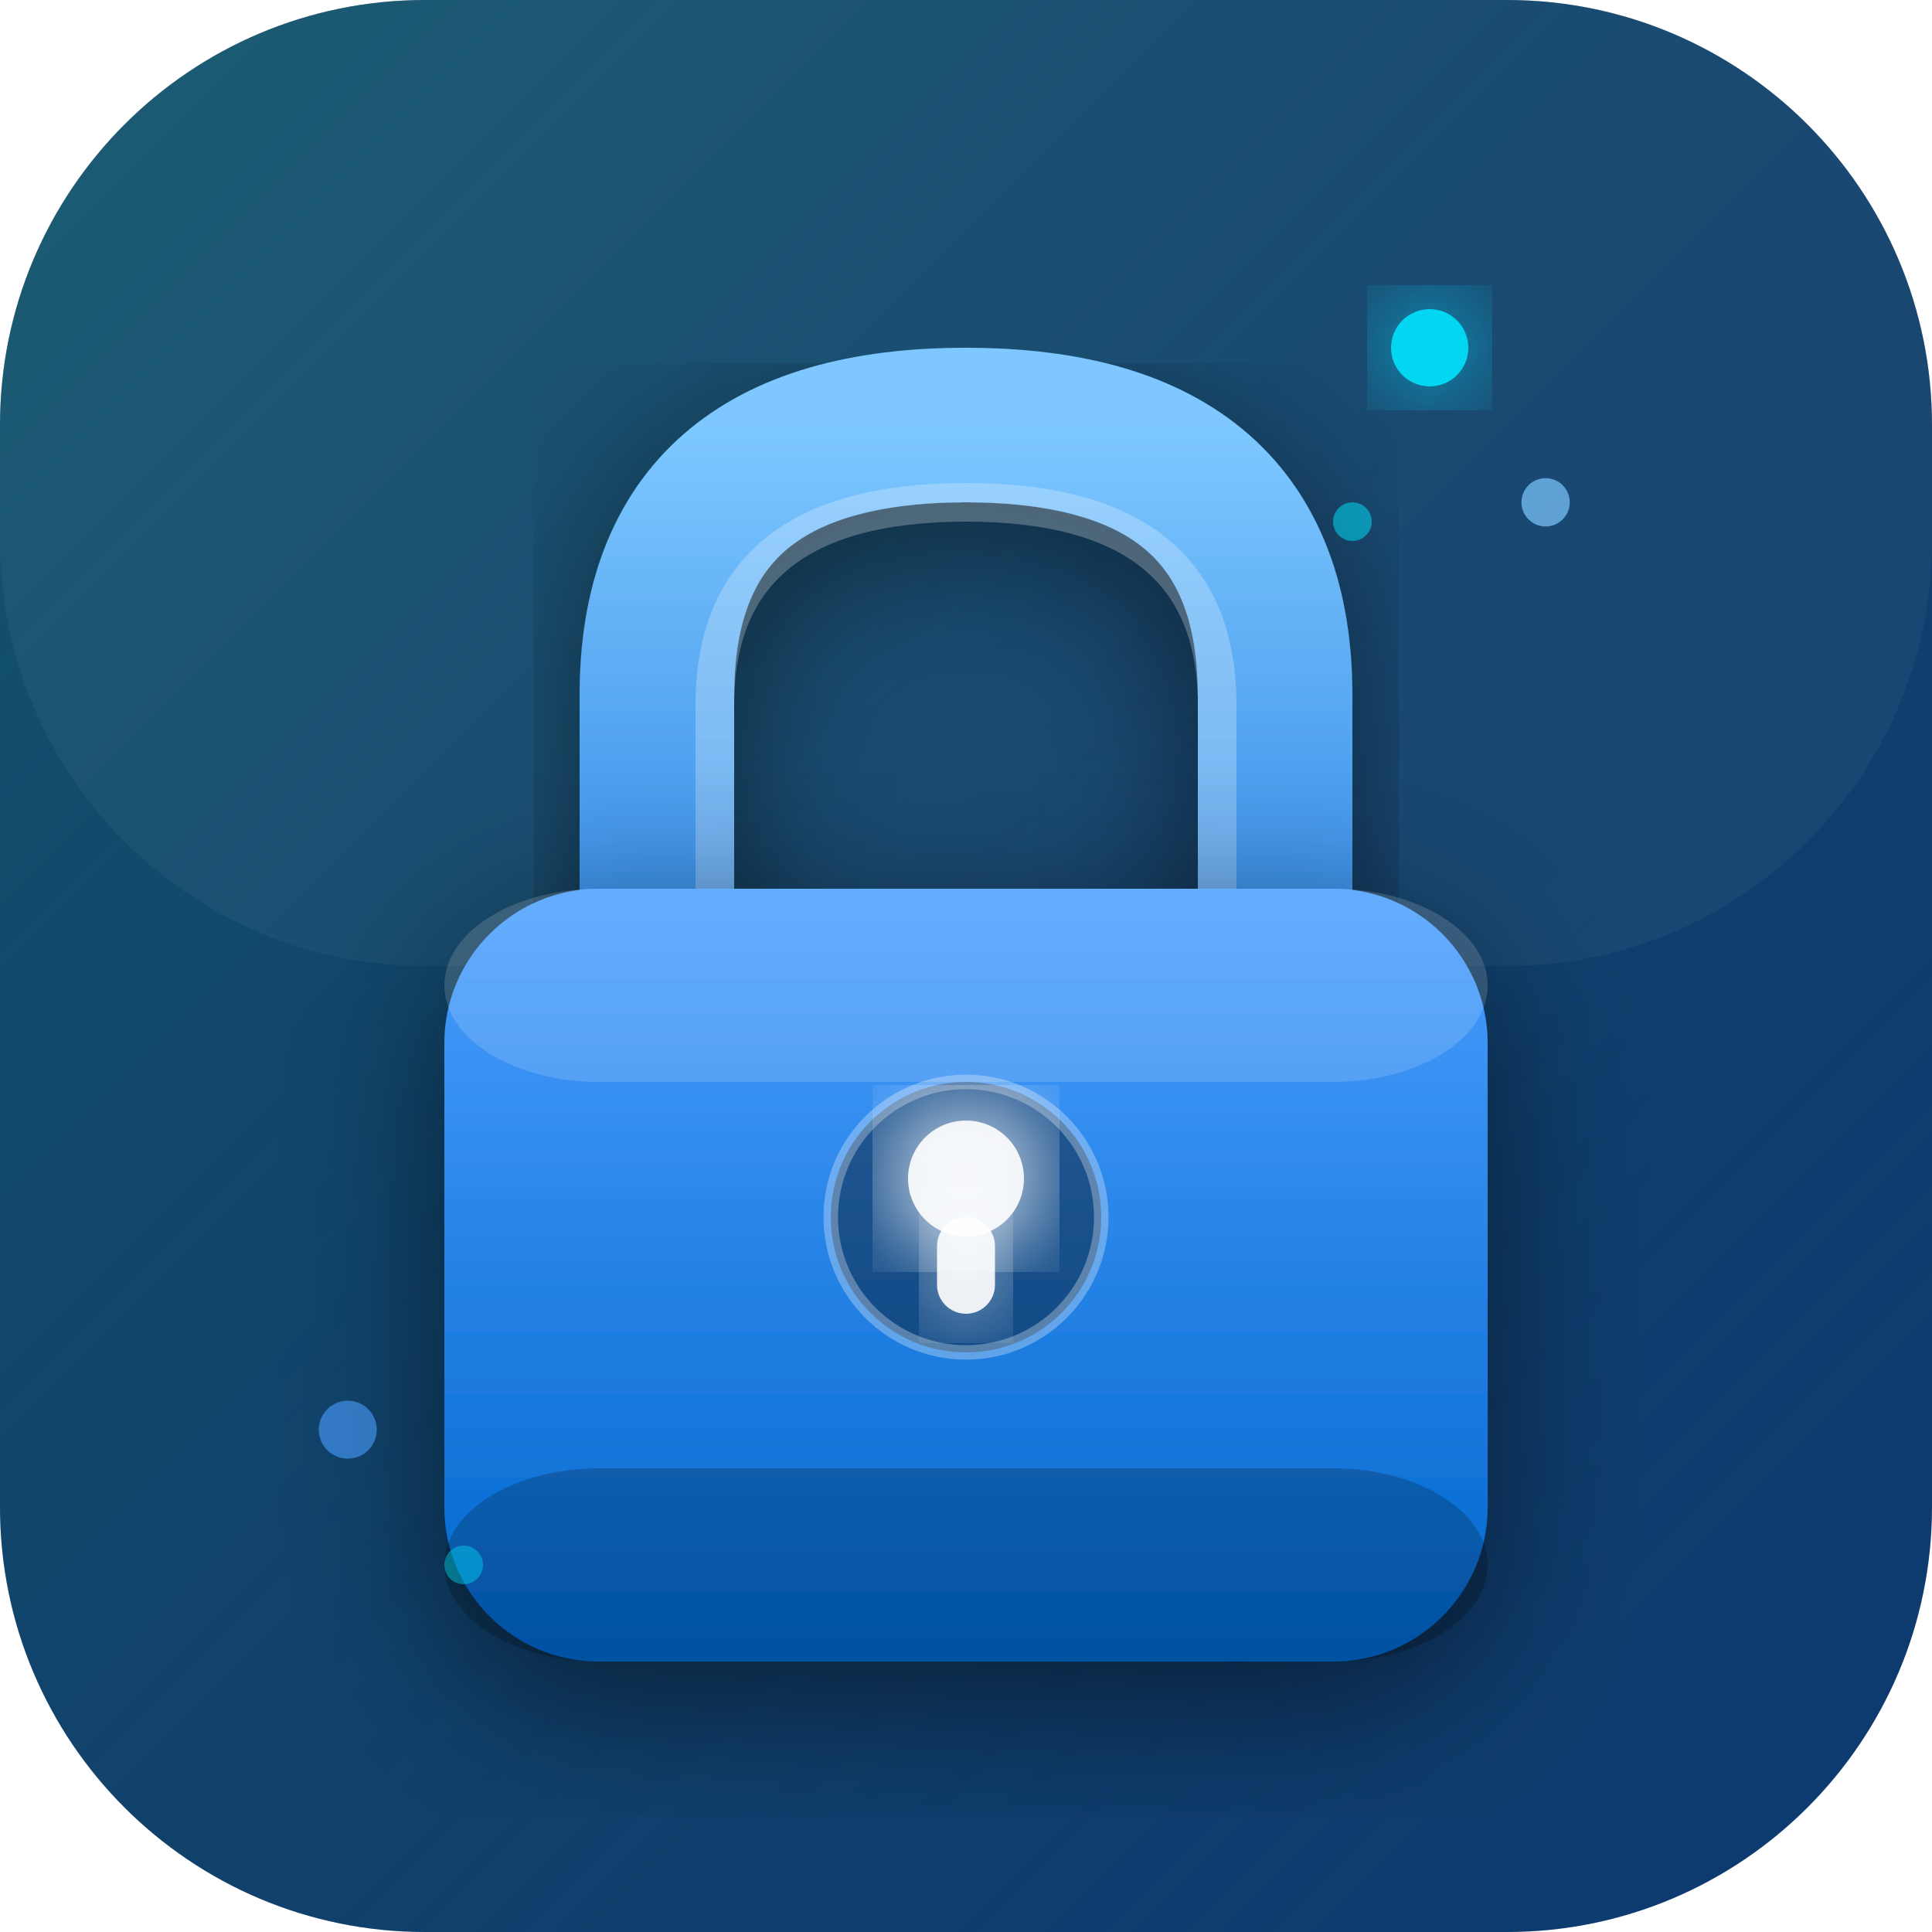
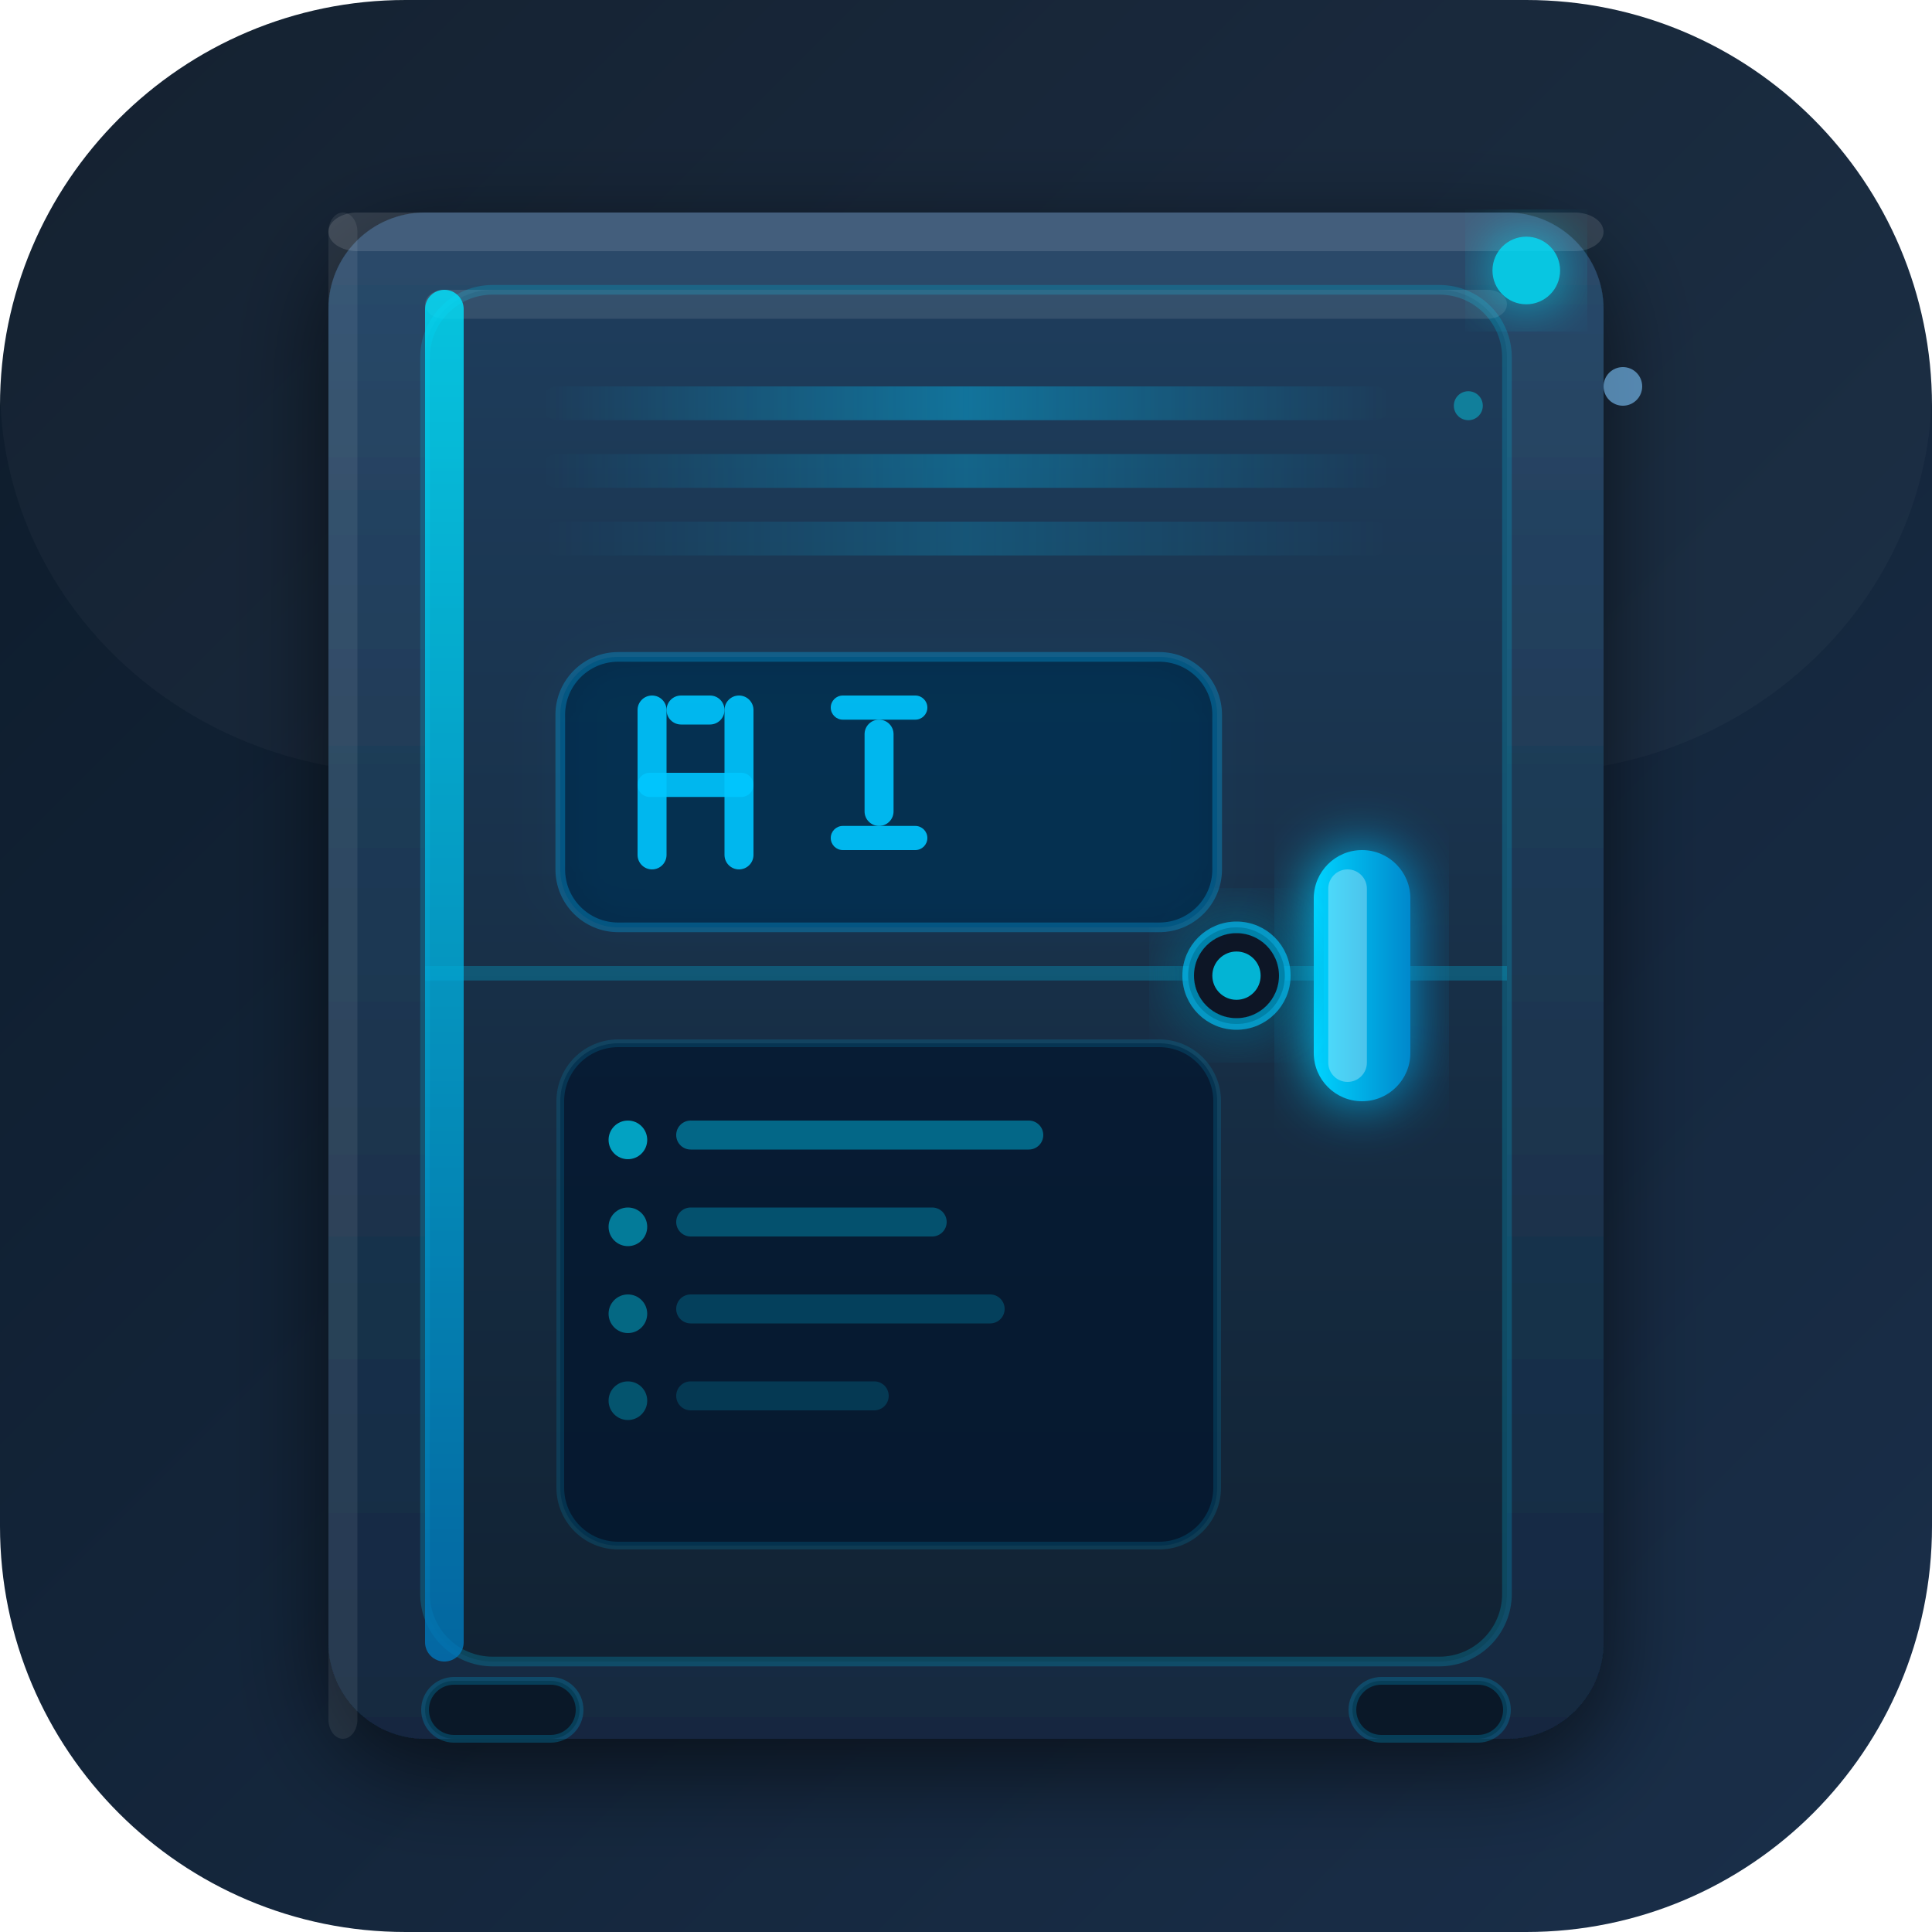
<svg xmlns="http://www.w3.org/2000/svg" width="200" height="200" viewBox="0 0 200 200">
  <defs>
-     <linearGradient id="bgGrad" x1="0" y1="0" x2="1" y2="1">
-       <stop offset="0%" stop-color="#1A1A2E" />
-       <stop offset="100%" stop-color="#0F3460" />
+     <linearGradient id="bg" x1="0" y1="0" x2="1" y2="1">
+       <stop offset="0%" stop-color="#0D1B2A" />
+       <stop offset="100%" stop-color="#1A2F4A" />
    </linearGradient>
-     <linearGradient id="lockBodyGrad" x1="0" y1="0" x2="0" y2="1">
-       <stop offset="0%" stop-color="#4A9EFF" />
-       <stop offset="100%" stop-color="#0066CC" />
+     <linearGradient id="lockerBody" x1="0" y1="0" x2="0" y2="1">
+       <stop offset="0%" stop-color="#2A4A6B" />
+       <stop offset="40%" stop-color="#1E3A55" />
+       <stop offset="100%" stop-color="#142840" />
    </linearGradient>
-     <linearGradient id="shackleGrad" x1="0" y1="0" x2="0" y2="1">
-       <stop offset="0%" stop-color="#7EC8FF" />
-       <stop offset="100%" stop-color="#3A8FE8" />
+     <linearGradient id="door" x1="0" y1="0" x2="0" y2="1">
+       <stop offset="0%" stop-color="#1E3D5C" />
+       <stop offset="100%" stop-color="#112233" />
    </linearGradient>
-     <linearGradient id="glowGrad" x1="0" y1="0" x2="1" y2="1">
-       <stop offset="0%" stop-color="#00E5FF" stop-opacity="0.3" />
-       <stop offset="100%" stop-color="#007AFF" stop-opacity="0.1" />
+     <linearGradient id="handleGrad" x1="0" y1="0" x2="1" y2="0">
+       <stop offset="0%" stop-color="#00D4FF" />
+       <stop offset="100%" stop-color="#0088CC" />
    </linearGradient>
-     <filter id="glow" x="-30%" y="-30%" width="160%" height="160%">
-       <feGaussianBlur stdDeviation="6" result="blur" />
+     <linearGradient id="ventGrad" x1="0" y1="0" x2="1" y2="0">
+       <stop offset="0%" stop-color="rgba(0,200,255,0.0)" />
+       <stop offset="50%" stop-color="rgba(0,200,255,0.5)" />
+       <stop offset="100%" stop-color="rgba(0,200,255,0.0)" />
+     </linearGradient>
+     <linearGradient id="accentLine" x1="0" y1="0" x2="0" y2="1">
+       <stop offset="0%" stop-color="#00E5FF" />
+       <stop offset="100%" stop-color="#0077BB" />
+     </linearGradient>
+     <filter id="glow" x="-40%" y="-40%" width="180%" height="180%">
+       <feGaussianBlur stdDeviation="3" result="blur" />
      <feMerge>
-         <feMergeNode in="blur" />
        <feMergeNode in="blur" />
        <feMergeNode in="SourceGraphic" />
      </feMerge>
    </filter>
-     <filter id="softShadow" x="-20%" y="-20%" width="140%" height="140%">
-       <feDropShadow dx="0" dy="4" stdDeviation="8" flood-color="#000" flood-opacity="0.5" />
+     <filter id="shadow" x="-10%" y="-10%" width="120%" height="130%">
+       <feDropShadow dx="0" dy="3" stdDeviation="5" flood-color="#000" flood-opacity="0.6" />
    </filter>
  </defs>
-   <rect x="0" y="0" width="200" height="200" rx="44" fill="url(#bgGrad)" />
-   <rect x="0" y="0" width="200" height="200" rx="44" fill="url(#glowGrad)" />
-   <rect x="0" y="0" width="200" height="100" rx="44" fill="rgba(255,255,255,0.04)" />
-   <path d="M68 96 L68 72 Q68 44 100 44 Q132 44 132 72 L132 96" fill="none" stroke="url(#shackleGrad)" stroke-width="16" stroke-linecap="round" filter="url(#softShadow)" />
-   <path d="M74 96 L74 73 Q74 52 100 52 Q126 52 126 73 L126 96" fill="none" stroke="rgba(255,255,255,0.25)" stroke-width="4" stroke-linecap="round" />
-   <rect x="46" y="92" width="108" height="80" rx="16" fill="url(#lockBodyGrad)" filter="url(#softShadow)" />
-   <rect x="46" y="92" width="108" height="20" rx="16" fill="rgba(255,255,255,0.15)" />
-   <rect x="46" y="152" width="108" height="20" rx="16" fill="rgba(0,0,0,0.2)" />
-   <circle cx="100" cy="126" r="14" fill="rgba(0,0,0,0.4)" stroke="rgba(255,255,255,0.3)" stroke-width="1.5" />
-   <circle cx="100" cy="122" r="6" fill="rgba(255,255,255,0.9)" filter="url(#glow)" />
-   <rect x="97" y="126" width="6" height="10" rx="3" fill="rgba(255,255,255,0.9)" filter="url(#glow)" />
-   <circle cx="148" cy="36" r="4" fill="#00E5FF" opacity="0.9" filter="url(#glow)" />
-   <circle cx="160" cy="52" r="2.5" fill="#7EC8FF" opacity="0.7" />
-   <circle cx="140" cy="54" r="2" fill="#00E5FF" opacity="0.5" />
-   <circle cx="36" cy="148" r="3" fill="#4A9EFF" opacity="0.6" />
-   <circle cx="48" cy="162" r="2" fill="#00E5FF" opacity="0.4" />
+   <rect width="200" height="200" rx="42" fill="url(#bg)" />
+   <rect width="200" height="80" rx="42" fill="rgba(255,255,255,0.03)" />
+   <rect x="34" y="22" width="132" height="158" rx="10" fill="url(#lockerBody)" filter="url(#shadow)" />
+   <rect x="34" y="22" width="132" height="4" rx="3" fill="rgba(255,255,255,0.12)" />
+   <rect x="34" y="22" width="3" height="158" rx="2" fill="rgba(255,255,255,0.08)" />
+   <rect x="44" y="30" width="112" height="142" rx="7" fill="url(#door)" stroke="rgba(0,180,220,0.25)" stroke-width="1" />
+   <rect x="44" y="30" width="112" height="3" rx="2" fill="rgba(255,255,255,0.1)" />
+   <rect x="56" y="40" width="88" height="3.5" rx="1.75" fill="url(#ventGrad)" opacity="0.8" />
+   <rect x="56" y="47" width="88" height="3.5" rx="1.75" fill="url(#ventGrad)" opacity="0.6" />
+   <rect x="56" y="54" width="88" height="3.5" rx="1.75" fill="url(#ventGrad)" opacity="0.4" />
+   <rect x="44" y="100" width="112" height="1.5" fill="rgba(0,180,220,0.3)" />
+   <rect x="44" y="30" width="4" height="142" rx="2" fill="url(#accentLine)" opacity="0.8" />
+   <rect x="136" y="88" width="10" height="26" rx="5" fill="url(#handleGrad)" filter="url(#glow)" />
+   <rect x="137.5" y="90" width="4" height="22" rx="2" fill="rgba(255,255,255,0.3)" />
+   <circle cx="128" cy="101" r="5" fill="#0A1828" stroke="rgba(0,200,255,0.6)" stroke-width="1.2" filter="url(#glow)" />
+   <circle cx="128" cy="101" r="2.5" fill="rgba(0,220,255,0.8)" />
+   <rect x="58" y="68" width="68" height="28" rx="6" fill="rgba(0,30,60,0.8)" stroke="rgba(0,180,255,0.3)" stroke-width="1" />
+   <rect x="66" y="72" width="3" height="18" rx="1.5" fill="rgba(0,200,255,0.9)" />
+   <rect x="75" y="72" width="3" height="18" rx="1.5" fill="rgba(0,200,255,0.9)" />
+   <rect x="66" y="80" width="12" height="2.5" rx="1.25" fill="rgba(0,200,255,0.9)" />
+   <rect x="69" y="72" width="6" height="3" rx="1.5" fill="rgba(0,200,255,0.9)" />
+   <rect x="86" y="72" width="10" height="2.5" rx="1.25" fill="rgba(0,200,255,0.9)" />
+   <rect x="89.5" y="74.5" width="3" height="11" rx="1.5" fill="rgba(0,200,255,0.9)" />
+   <rect x="86" y="85.5" width="10" height="2.5" rx="1.25" fill="rgba(0,200,255,0.9)" />
+   <rect x="58" y="68" width="68" height="28" rx="6" fill="rgba(0,180,255,0.05)" filter="url(#glow)" />
+   <rect x="58" y="108" width="68" height="52" rx="6" fill="rgba(0,20,45,0.7)" stroke="rgba(0,150,200,0.2)" stroke-width="0.8" />
+   <circle cx="65" cy="118" r="2" fill="rgba(0,220,255,0.7)" />
+   <rect x="70" y="116" width="38" height="3" rx="1.5" fill="rgba(0,180,220,0.5)" />
+   <circle cx="65" cy="127" r="2" fill="rgba(0,220,255,0.5)" />
+   <rect x="70" y="125" width="28" height="3" rx="1.5" fill="rgba(0,180,220,0.35)" />
+   <circle cx="65" cy="136" r="2" fill="rgba(0,220,255,0.4)" />
+   <rect x="70" y="134" width="34" height="3" rx="1.5" fill="rgba(0,180,220,0.25)" />
+   <circle cx="65" cy="145" r="2" fill="rgba(0,220,255,0.3)" />
+   <rect x="70" y="143" width="22" height="3" rx="1.5" fill="rgba(0,180,220,0.2)" />
+   <rect x="44" y="174" width="16" height="6" rx="3" fill="#0A1828" stroke="rgba(0,150,200,0.3)" stroke-width="0.8" />
+   <rect x="140" y="174" width="16" height="6" rx="3" fill="#0A1828" stroke="rgba(0,150,200,0.3)" stroke-width="0.8" />
+   <circle cx="158" cy="28" r="3.5" fill="#00E5FF" opacity="0.8" filter="url(#glow)" />
+   <circle cx="168" cy="40" r="2" fill="#7EC8FF" opacity="0.6" />
+   <circle cx="152" cy="42" r="1.5" fill="#00E5FF" opacity="0.4" />
</svg>
